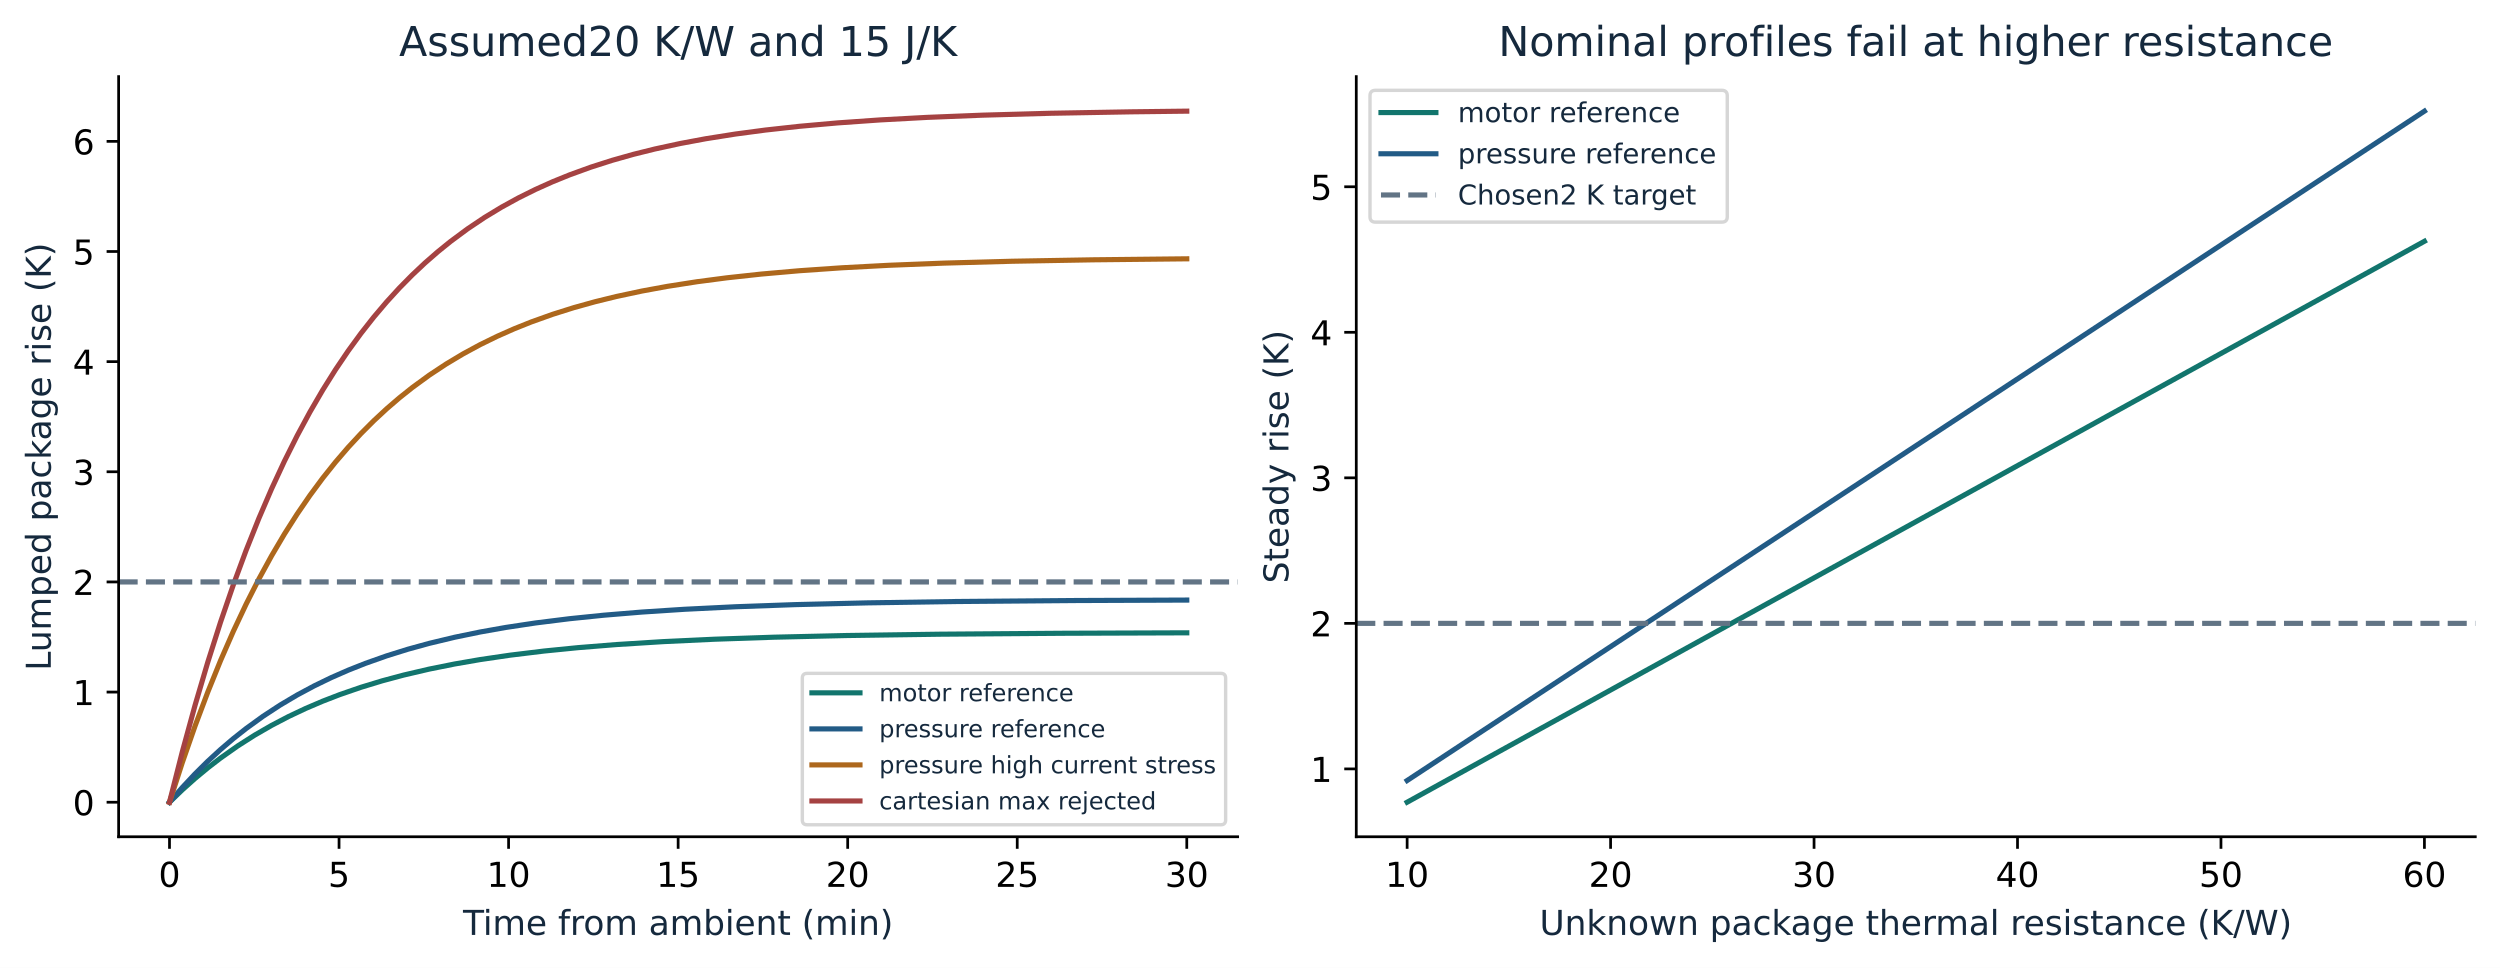
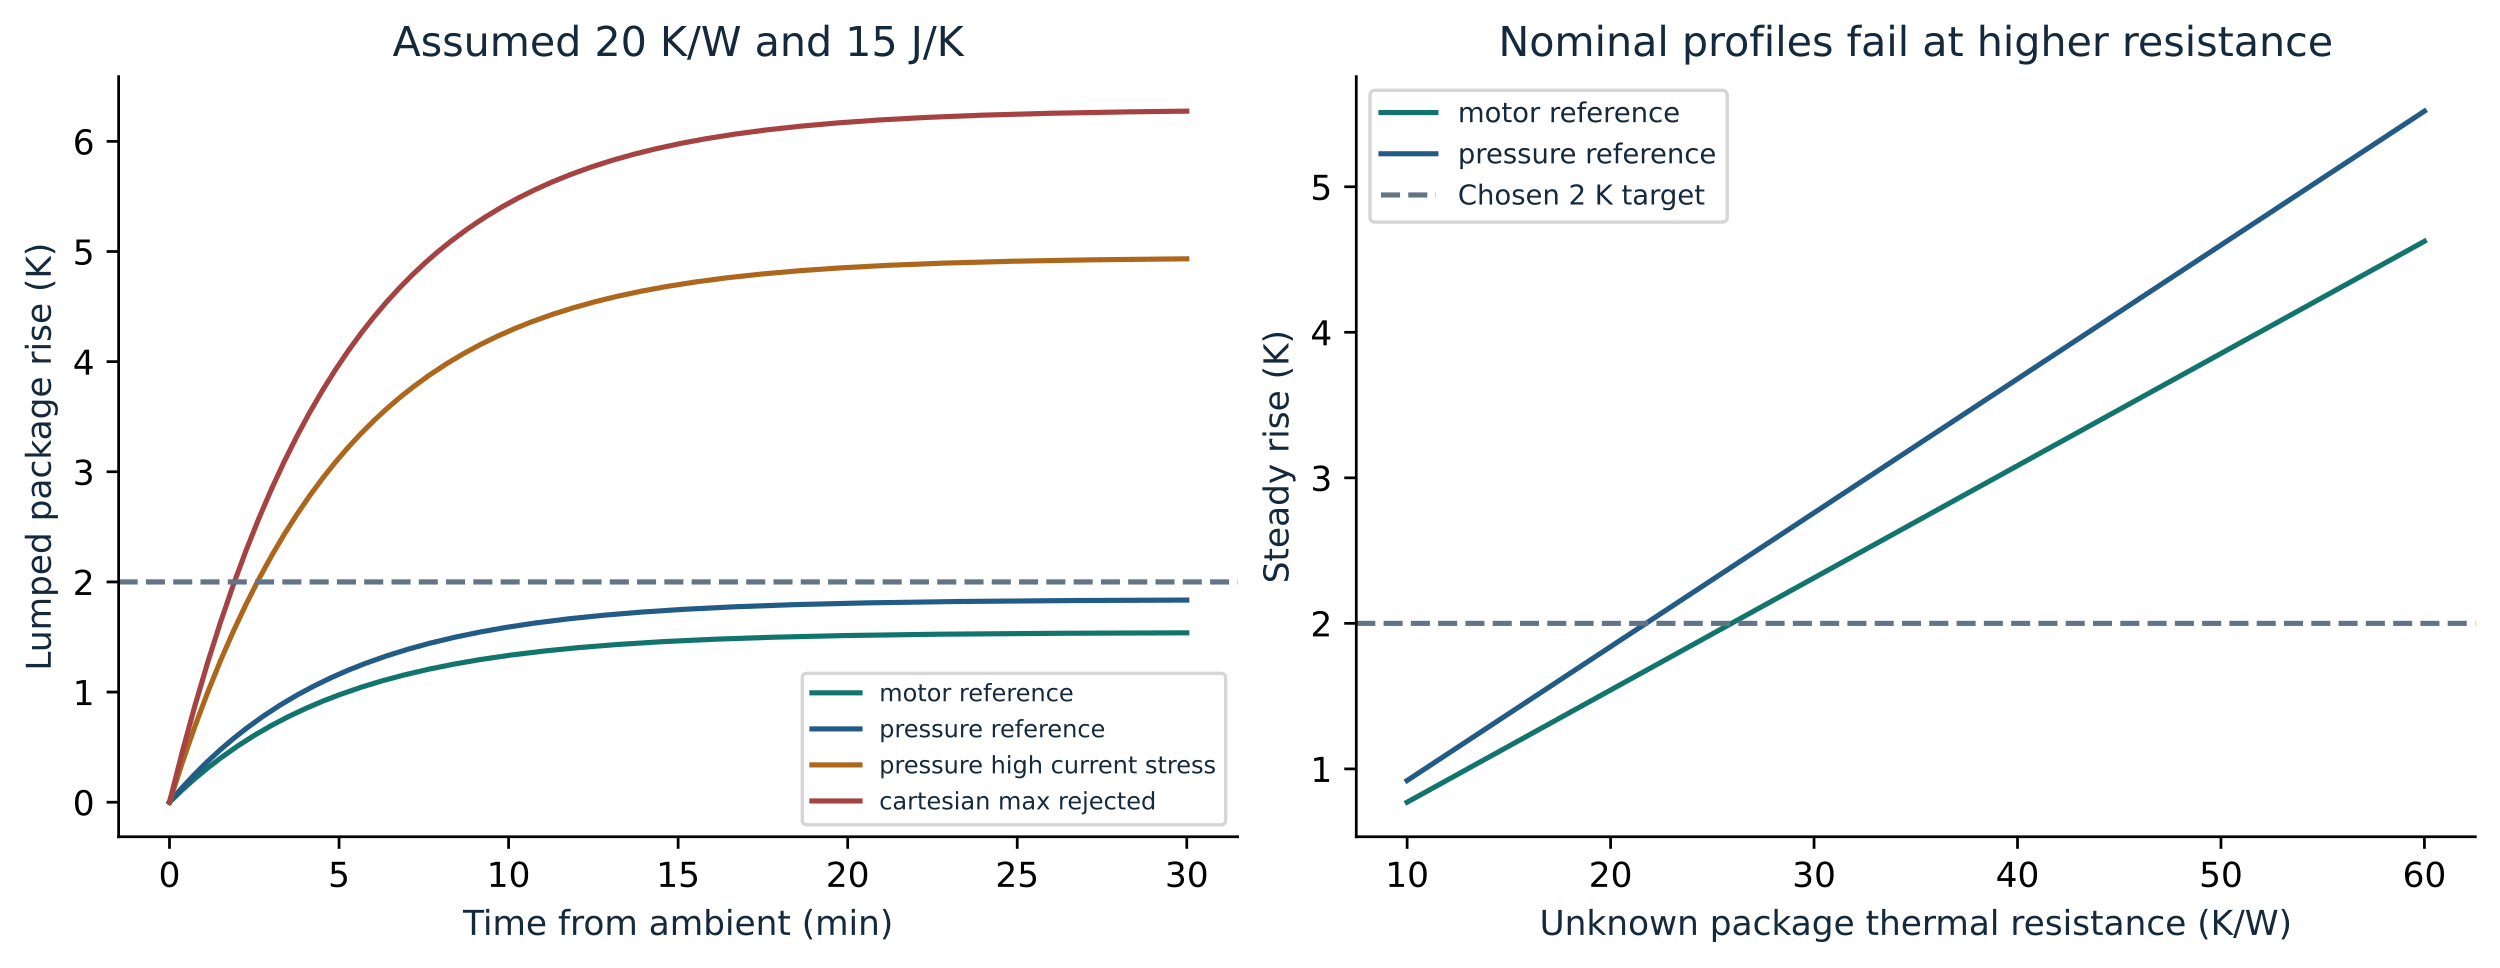
<svg xmlns="http://www.w3.org/2000/svg" xmlns:xlink="http://www.w3.org/1999/xlink" width="728.4pt" height="282pt" viewBox="0 0 728.4 282" version="1.1">
  <defs>
    <style type="text/css">*{stroke-linejoin: round; stroke-linecap: butt}</style>
  </defs>
  <g id="figure_1">
    <g id="patch_1">
      <path d="M 0 282 L 728.4 282 L 728.4 0 L 0 0 z " style="fill: #ffffff" />
    </g>
    <g id="axes_1">
      <g id="patch_2">
        <path d="M 34.563 243.799 L 360.6 243.799 L 360.6 22.318 L 34.563 22.318 z " style="fill: #ffffff" />
      </g>
      <g id="matplotlib.axis_1">
        <g id="xtick_1">
          <g id="line2d_1">
            <defs>
-               <path id="m932cc4db99" d="M 0 0 L 0 3.5 " style="stroke: #000000; stroke-width: 0.8" />
+               <path id="m1c156b1a69" d="M 0 0 L 0 3.5 " style="stroke: #000000; stroke-width: 0.8" />
            </defs>
            <g>
-               <use xlink:href="#m932cc4db99" x="49.383" y="243.799" style="stroke: #000000; stroke-width: 0.8" />
+               <use xlink:href="#m1c156b1a69" x="49.383" y="243.799" style="stroke: #000000; stroke-width: 0.8" />
            </g>
          </g>
          <g id="text_1">
            <text style="font-size: 10px; font-family: 'DejaVu Sans'; text-anchor: middle" x="49.383" y="258.396" transform="rotate(-0 49.38312 258.3964)">0</text>
          </g>
        </g>
        <g id="xtick_2">
          <g id="line2d_2">
            <g>
-               <use xlink:href="#m932cc4db99" x="98.783" y="243.799" style="stroke: #000000; stroke-width: 0.8" />
+               <use xlink:href="#m1c156b1a69" x="98.783" y="243.799" style="stroke: #000000; stroke-width: 0.8" />
            </g>
          </g>
          <g id="text_2">
            <text style="font-size: 10px; font-family: 'DejaVu Sans'; text-anchor: middle" x="98.783" y="258.396" transform="rotate(-0 98.78259 258.3964)">5</text>
          </g>
        </g>
        <g id="xtick_3">
          <g id="line2d_3">
            <g>
-               <use xlink:href="#m932cc4db99" x="148.182" y="243.799" style="stroke: #000000; stroke-width: 0.8" />
+               <use xlink:href="#m1c156b1a69" x="148.182" y="243.799" style="stroke: #000000; stroke-width: 0.8" />
            </g>
          </g>
          <g id="text_3">
            <text style="font-size: 10px; font-family: 'DejaVu Sans'; text-anchor: middle" x="148.182" y="258.396" transform="rotate(-0 148.1821 258.3964)">10</text>
          </g>
        </g>
        <g id="xtick_4">
          <g id="line2d_4">
            <g>
-               <use xlink:href="#m932cc4db99" x="197.582" y="243.799" style="stroke: #000000; stroke-width: 0.8" />
+               <use xlink:href="#m1c156b1a69" x="197.582" y="243.799" style="stroke: #000000; stroke-width: 0.8" />
            </g>
          </g>
          <g id="text_4">
            <text style="font-size: 10px; font-family: 'DejaVu Sans'; text-anchor: middle" x="197.582" y="258.396" transform="rotate(-0 197.5815 258.3964)">15</text>
          </g>
        </g>
        <g id="xtick_5">
          <g id="line2d_5">
            <g>
-               <use xlink:href="#m932cc4db99" x="246.981" y="243.799" style="stroke: #000000; stroke-width: 0.8" />
+               <use xlink:href="#m1c156b1a69" x="246.981" y="243.799" style="stroke: #000000; stroke-width: 0.8" />
            </g>
          </g>
          <g id="text_5">
            <text style="font-size: 10px; font-family: 'DejaVu Sans'; text-anchor: middle" x="246.981" y="258.396" transform="rotate(-0 246.981 258.3964)">20</text>
          </g>
        </g>
        <g id="xtick_6">
          <g id="line2d_6">
            <g>
-               <use xlink:href="#m932cc4db99" x="296.38" y="243.799" style="stroke: #000000; stroke-width: 0.8" />
+               <use xlink:href="#m1c156b1a69" x="296.38" y="243.799" style="stroke: #000000; stroke-width: 0.8" />
            </g>
          </g>
          <g id="text_6">
            <text style="font-size: 10px; font-family: 'DejaVu Sans'; text-anchor: middle" x="296.38" y="258.396" transform="rotate(-0 296.3805 258.3964)">25</text>
          </g>
        </g>
        <g id="xtick_7">
          <g id="line2d_7">
            <g>
-               <use xlink:href="#m932cc4db99" x="345.78" y="243.799" style="stroke: #000000; stroke-width: 0.8" />
+               <use xlink:href="#m1c156b1a69" x="345.78" y="243.799" style="stroke: #000000; stroke-width: 0.8" />
            </g>
          </g>
          <g id="text_7">
            <text style="font-size: 10px; font-family: 'DejaVu Sans'; text-anchor: middle" x="345.78" y="258.396" transform="rotate(-0 345.7799 258.3964)">30</text>
          </g>
        </g>
        <g id="text_8">
          <text style="font-size: 10px; font-family: 'DejaVu Sans'; text-anchor: middle; fill: #15293d" x="197.582" y="272.397" transform="rotate(-0 197.5815 272.3972)">Time from ambient (min)</text>
        </g>
      </g>
      <g id="matplotlib.axis_2">
        <g id="ytick_1">
          <g id="line2d_8">
            <defs>
-               <path id="m28056999ca" d="M 0 0 L -3.5 0 " style="stroke: #000000; stroke-width: 0.8" />
+               <path id="md7af93df36" d="M 0 0 L -3.5 0 " style="stroke: #000000; stroke-width: 0.8" />
            </defs>
            <g>
-               <use xlink:href="#m28056999ca" x="34.563" y="233.731" style="stroke: #000000; stroke-width: 0.8" />
+               <use xlink:href="#md7af93df36" x="34.563" y="233.731" style="stroke: #000000; stroke-width: 0.8" />
            </g>
          </g>
          <g id="text_9">
            <text style="font-size: 10px; font-family: 'DejaVu Sans'; text-anchor: end" x="27.563" y="237.53" transform="rotate(-0 27.56328 237.5303)">0</text>
          </g>
        </g>
        <g id="ytick_2">
          <g id="line2d_9">
            <g>
-               <use xlink:href="#m28056999ca" x="34.563" y="201.641" style="stroke: #000000; stroke-width: 0.8" />
+               <use xlink:href="#md7af93df36" x="34.563" y="201.641" style="stroke: #000000; stroke-width: 0.8" />
            </g>
          </g>
          <g id="text_10">
            <text style="font-size: 10px; font-family: 'DejaVu Sans'; text-anchor: end" x="27.563" y="205.44" transform="rotate(-0 27.56328 205.4402)">1</text>
          </g>
        </g>
        <g id="ytick_3">
          <g id="line2d_10">
            <g>
-               <use xlink:href="#m28056999ca" x="34.563" y="169.551" style="stroke: #000000; stroke-width: 0.8" />
+               <use xlink:href="#md7af93df36" x="34.563" y="169.551" style="stroke: #000000; stroke-width: 0.8" />
            </g>
          </g>
          <g id="text_11">
            <text style="font-size: 10px; font-family: 'DejaVu Sans'; text-anchor: end" x="27.563" y="173.35" transform="rotate(-0 27.56328 173.3502)">2</text>
          </g>
        </g>
        <g id="ytick_4">
          <g id="line2d_11">
            <g>
-               <use xlink:href="#m28056999ca" x="34.563" y="137.461" style="stroke: #000000; stroke-width: 0.8" />
+               <use xlink:href="#md7af93df36" x="34.563" y="137.461" style="stroke: #000000; stroke-width: 0.8" />
            </g>
          </g>
          <g id="text_12">
            <text style="font-size: 10px; font-family: 'DejaVu Sans'; text-anchor: end" x="27.563" y="141.26" transform="rotate(-0 27.56328 141.2602)">3</text>
          </g>
        </g>
        <g id="ytick_5">
          <g id="line2d_12">
            <g>
-               <use xlink:href="#m28056999ca" x="34.563" y="105.371" style="stroke: #000000; stroke-width: 0.8" />
+               <use xlink:href="#md7af93df36" x="34.563" y="105.371" style="stroke: #000000; stroke-width: 0.8" />
            </g>
          </g>
          <g id="text_13">
            <text style="font-size: 10px; font-family: 'DejaVu Sans'; text-anchor: end" x="27.563" y="109.17" transform="rotate(-0 27.56328 109.1701)">4</text>
          </g>
        </g>
        <g id="ytick_6">
          <g id="line2d_13">
            <g>
-               <use xlink:href="#m28056999ca" x="34.563" y="73.281" style="stroke: #000000; stroke-width: 0.8" />
+               <use xlink:href="#md7af93df36" x="34.563" y="73.281" style="stroke: #000000; stroke-width: 0.8" />
            </g>
          </g>
          <g id="text_14">
            <text style="font-size: 10px; font-family: 'DejaVu Sans'; text-anchor: end" x="27.563" y="77.08" transform="rotate(-0 27.56328 77.08008)">5</text>
          </g>
        </g>
        <g id="ytick_7">
          <g id="line2d_14">
            <g>
-               <use xlink:href="#m28056999ca" x="34.563" y="41.191" style="stroke: #000000; stroke-width: 0.8" />
+               <use xlink:href="#md7af93df36" x="34.563" y="41.191" style="stroke: #000000; stroke-width: 0.8" />
            </g>
          </g>
          <g id="text_15">
            <text style="font-size: 10px; font-family: 'DejaVu Sans'; text-anchor: end" x="27.563" y="44.99" transform="rotate(-0 27.56328 44.99004)">6</text>
          </g>
        </g>
        <g id="text_16">
          <text style="font-size: 10px; font-family: 'DejaVu Sans'; text-anchor: middle; fill: #15293d" x="14.798" y="133.058" transform="rotate(-90 14.79844 133.0584)">Lumped package rise (K)</text>
        </g>
      </g>
      <g id="line2d_15">
-         <path d="M 49.383 233.731 L 53.104 230.142 L 56.824 226.813 L 60.545 223.725 L 64.265 220.862 L 69.226 217.364 L 74.186 214.201 L 79.147 211.34 L 84.107 208.752 L 89.068 206.411 L 94.029 204.294 L 98.989 202.38 L 105.19 200.241 L 111.391 198.355 L 117.592 196.692 L 125.033 194.953 L 132.473 193.457 L 139.914 192.17 L 148.595 190.894 L 158.517 189.686 L 168.438 188.697 L 179.599 187.799 L 193.241 186.943 L 208.123 186.244 L 225.485 185.654 L 246.568 185.168 L 273.851 184.78 L 309.815 184.508 L 345.78 184.376 L 345.78 184.376 " clip-path="url(#p7a9206d2ee)" style="fill: none; stroke: #12756d; stroke-width: 1.5; stroke-linecap: square" />
+         <path d="M 49.383 233.731 L 53.104 230.142 L 56.824 226.813 L 60.545 223.725 L 64.265 220.862 L 69.226 217.364 L 74.186 214.201 L 79.147 211.34 L 84.107 208.752 L 89.068 206.411 L 94.029 204.294 L 98.989 202.38 L 105.19 200.241 L 111.391 198.355 L 117.592 196.692 L 125.033 194.953 L 132.473 193.457 L 139.914 192.17 L 148.595 190.894 L 158.517 189.686 L 168.438 188.697 L 179.599 187.799 L 193.241 186.943 L 208.123 186.244 L 225.485 185.654 L 246.568 185.168 L 273.851 184.78 L 309.815 184.508 L 345.78 184.376 L 345.78 184.376 " clip-path="url(#p751ed73543)" style="fill: none; stroke: #12756d; stroke-width: 1.5; stroke-linecap: square" />
      </g>
      <g id="line2d_16">
-         <path d="M 49.383 233.731 L 53.104 229.448 L 56.824 225.475 L 60.545 221.791 L 64.265 218.374 L 67.985 215.204 L 71.706 212.265 L 76.667 208.675 L 81.627 205.428 L 86.588 202.491 L 91.548 199.835 L 96.509 197.432 L 101.47 195.259 L 106.43 193.294 L 112.631 191.099 L 118.832 189.163 L 125.033 187.456 L 132.473 185.67 L 139.914 184.135 L 147.355 182.814 L 156.036 181.504 L 165.958 180.264 L 175.879 179.25 L 187.04 178.327 L 199.442 177.519 L 214.324 176.783 L 231.686 176.162 L 252.768 175.65 L 278.812 175.256 L 313.536 174.969 L 345.78 174.835 L 345.78 174.835 " clip-path="url(#p7a9206d2ee)" style="fill: none; stroke: #225b86; stroke-width: 1.5; stroke-linecap: square" />
+         <path d="M 49.383 233.731 L 53.104 229.448 L 56.824 225.475 L 60.545 221.791 L 64.265 218.374 L 67.985 215.204 L 71.706 212.265 L 76.667 208.675 L 81.627 205.428 L 86.588 202.491 L 91.548 199.835 L 96.509 197.432 L 101.47 195.259 L 106.43 193.294 L 112.631 191.099 L 118.832 189.163 L 125.033 187.456 L 132.473 185.67 L 139.914 184.135 L 147.355 182.814 L 156.036 181.504 L 165.958 180.264 L 175.879 179.25 L 187.04 178.327 L 199.442 177.519 L 214.324 176.783 L 231.686 176.162 L 252.768 175.65 L 278.812 175.256 L 313.536 174.969 L 345.78 174.835 L 345.78 174.835 " clip-path="url(#p751ed73543)" style="fill: none; stroke: #225b86; stroke-width: 1.5; stroke-linecap: square" />
      </g>
      <g id="line2d_17">
-         <path d="M 49.383 233.731 L 53.104 222.217 L 56.824 211.538 L 60.545 201.633 L 64.265 192.447 L 67.985 183.928 L 71.706 176.026 L 75.426 168.698 L 79.147 161.902 L 82.867 155.598 L 86.588 149.752 L 90.308 144.33 L 94.029 139.301 L 97.749 134.637 L 101.47 130.312 L 105.19 126.3 L 108.911 122.579 L 112.631 119.129 L 116.351 115.928 L 120.072 112.96 L 125.033 109.335 L 129.993 106.056 L 134.954 103.09 L 139.914 100.407 L 144.875 97.981 L 149.836 95.787 L 154.796 93.802 L 160.997 91.586 L 167.198 89.631 L 173.399 87.907 L 179.599 86.386 L 187.04 84.796 L 194.481 83.428 L 203.162 82.072 L 211.843 80.935 L 221.765 79.857 L 232.926 78.878 L 245.327 78.02 L 258.969 77.295 L 275.091 76.66 L 294.934 76.115 L 318.497 75.698 L 345.78 75.408 L 345.78 75.408 " clip-path="url(#p7a9206d2ee)" style="fill: none; stroke: #ad671c; stroke-width: 1.5; stroke-linecap: square" />
+         <path d="M 49.383 233.731 L 53.104 222.217 L 56.824 211.538 L 60.545 201.633 L 64.265 192.447 L 67.985 183.928 L 71.706 176.026 L 75.426 168.698 L 79.147 161.902 L 82.867 155.598 L 86.588 149.752 L 90.308 144.33 L 94.029 139.301 L 97.749 134.637 L 101.47 130.312 L 105.19 126.3 L 108.911 122.579 L 112.631 119.129 L 116.351 115.928 L 120.072 112.96 L 125.033 109.335 L 129.993 106.056 L 134.954 103.09 L 139.914 100.407 L 144.875 97.981 L 149.836 95.787 L 154.796 93.802 L 160.997 91.586 L 167.198 89.631 L 173.399 87.907 L 179.599 86.386 L 187.04 84.796 L 194.481 83.428 L 203.162 82.072 L 211.843 80.935 L 221.765 79.857 L 232.926 78.878 L 245.327 78.02 L 258.969 77.295 L 275.091 76.66 L 294.934 76.115 L 318.497 75.698 L 345.78 75.408 L 345.78 75.408 " clip-path="url(#p751ed73543)" style="fill: none; stroke: #ad671c; stroke-width: 1.5; stroke-linecap: square" />
      </g>
      <g id="line2d_18">
-         <path d="M 49.383 233.731 L 53.104 219.088 L 56.824 205.507 L 60.545 192.911 L 64.265 181.229 L 67.985 170.394 L 71.706 160.346 L 75.426 151.026 L 79.147 142.383 L 82.867 134.367 L 86.588 126.932 L 90.308 120.036 L 94.029 113.641 L 97.749 107.71 L 101.47 102.209 L 105.19 97.107 L 108.911 92.376 L 112.631 87.987 L 116.351 83.917 L 120.072 80.142 L 123.792 76.641 L 127.513 73.394 L 131.233 70.383 L 136.194 66.705 L 141.155 63.378 L 146.115 60.369 L 151.076 57.648 L 156.036 55.186 L 160.997 52.96 L 165.958 50.947 L 172.158 48.698 L 178.359 46.715 L 184.56 44.965 L 190.761 43.422 L 198.202 41.809 L 205.643 40.421 L 214.324 39.046 L 223.005 37.892 L 232.926 36.799 L 244.087 35.805 L 256.489 34.935 L 270.131 34.199 L 286.253 33.555 L 306.095 33.002 L 329.658 32.579 L 345.78 32.385 L 345.78 32.385 " clip-path="url(#p7a9206d2ee)" style="fill: none; stroke: #a54242; stroke-width: 1.5; stroke-linecap: square" />
+         <path d="M 49.383 233.731 L 53.104 219.088 L 56.824 205.507 L 60.545 192.911 L 64.265 181.229 L 67.985 170.394 L 71.706 160.346 L 75.426 151.026 L 79.147 142.383 L 82.867 134.367 L 86.588 126.932 L 90.308 120.036 L 94.029 113.641 L 97.749 107.71 L 101.47 102.209 L 105.19 97.107 L 108.911 92.376 L 112.631 87.987 L 116.351 83.917 L 120.072 80.142 L 123.792 76.641 L 127.513 73.394 L 131.233 70.383 L 136.194 66.705 L 141.155 63.378 L 146.115 60.369 L 151.076 57.648 L 156.036 55.186 L 160.997 52.96 L 165.958 50.947 L 172.158 48.698 L 178.359 46.715 L 184.56 44.965 L 190.761 43.422 L 198.202 41.809 L 205.643 40.421 L 214.324 39.046 L 223.005 37.892 L 232.926 36.799 L 244.087 35.805 L 256.489 34.935 L 270.131 34.199 L 286.253 33.555 L 306.095 33.002 L 329.658 32.579 L 345.78 32.385 L 345.78 32.385 " clip-path="url(#p751ed73543)" style="fill: none; stroke: #a54242; stroke-width: 1.5; stroke-linecap: square" />
      </g>
      <g id="line2d_19">
-         <path d="M 34.563 169.551 L 360.6 169.551 " clip-path="url(#p7a9206d2ee)" style="fill: none; stroke-dasharray: 5.55,2.4; stroke-dashoffset: 0; stroke: #627485; stroke-width: 1.5" />
+         <path d="M 34.563 169.551 L 360.6 169.551 " clip-path="url(#p751ed73543)" style="fill: none; stroke-dasharray: 5.55,2.4; stroke-dashoffset: 0; stroke: #627485; stroke-width: 1.5" />
      </g>
      <g id="patch_3">
        <path d="M 34.563 243.799 L 34.563 22.318 " style="fill: none; stroke: #000000; stroke-width: 0.8; stroke-linejoin: miter; stroke-linecap: square" />
      </g>
      <g id="patch_4">
        <path d="M 34.563 243.799 L 360.6 243.799 " style="fill: none; stroke: #000000; stroke-width: 0.8; stroke-linejoin: miter; stroke-linecap: square" />
      </g>
      <g id="text_17">
-         <text style="font-size: 12px; font-family: 'DejaVu Sans'; text-anchor: middle; fill: #15293d" x="197.582" y="16.318" transform="rotate(-0 197.5815 16.31812)">Assumed20 K/W and 15 J/K</text>
+         <text style="font-size: 12px; font-family: 'DejaVu Sans'; text-anchor: middle; fill: #15293d" x="197.582" y="16.318" transform="rotate(-0 197.5815 16.31812)">Assumed 20 K/W and 15 J/K</text>
      </g>
      <g id="legend_1">
        <g id="patch_5">
          <path d="M 235.164 240.299 L 355.7 240.299 Q 357.1 240.299 357.1 238.899 L 357.1 197.597 Q 357.1 196.197 355.7 196.197 L 235.164 196.197 Q 233.764 196.197 233.764 197.597 L 233.764 238.899 Q 233.764 240.299 235.164 240.299 z " style="fill: #ffffff; opacity: 0.8; stroke: #cccccc; stroke-linejoin: miter" />
        </g>
        <g id="line2d_20">
          <path d="M 236.564 201.865 L 243.564 201.865 L 250.564 201.865 " style="fill: none; stroke: #12756d; stroke-width: 1.5; stroke-linecap: square" />
        </g>
        <g id="text_18">
          <text style="font-size: 7px; font-family: 'DejaVu Sans'; text-anchor: start; fill: #15293d" x="256.164" y="204.315" transform="rotate(-0 256.1641 204.3155)">motor reference</text>
        </g>
        <g id="line2d_21">
          <path d="M 236.564 212.366 L 243.564 212.366 L 250.564 212.366 " style="fill: none; stroke: #225b86; stroke-width: 1.5; stroke-linecap: square" />
        </g>
        <g id="text_19">
          <text style="font-size: 7px; font-family: 'DejaVu Sans'; text-anchor: start; fill: #15293d" x="256.164" y="214.816" transform="rotate(-0 256.1641 214.816)">pressure reference</text>
        </g>
        <g id="line2d_22">
          <path d="M 236.564 222.867 L 243.564 222.867 L 250.564 222.867 " style="fill: none; stroke: #ad671c; stroke-width: 1.5; stroke-linecap: square" />
        </g>
        <g id="text_20">
          <text style="font-size: 7px; font-family: 'DejaVu Sans'; text-anchor: start; fill: #15293d" x="256.164" y="225.317" transform="rotate(-0 256.1641 225.3166)">pressure high current stress</text>
        </g>
        <g id="line2d_23">
          <path d="M 236.564 233.367 L 243.564 233.367 L 250.564 233.367 " style="fill: none; stroke: #a54242; stroke-width: 1.5; stroke-linecap: square" />
        </g>
        <g id="text_21">
          <text style="font-size: 7px; font-family: 'DejaVu Sans'; text-anchor: start; fill: #15293d" x="256.164" y="235.817" transform="rotate(-0 256.1641 235.8171)">cartesian max rejected</text>
        </g>
      </g>
    </g>
    <g id="axes_2">
      <g id="patch_6">
        <path d="M 395.163 243.799 L 721.2 243.799 L 721.2 22.318 L 395.163 22.318 z " style="fill: #ffffff" />
      </g>
      <g id="matplotlib.axis_3">
        <g id="xtick_8">
          <g id="line2d_24">
            <g>
-               <use xlink:href="#m932cc4db99" x="409.983" y="243.799" style="stroke: #000000; stroke-width: 0.8" />
+               <use xlink:href="#m1c156b1a69" x="409.983" y="243.799" style="stroke: #000000; stroke-width: 0.8" />
            </g>
          </g>
          <g id="text_22">
            <text style="font-size: 10px; font-family: 'DejaVu Sans'; text-anchor: middle" x="409.983" y="258.396" transform="rotate(-0 409.9829 258.3964)">10</text>
          </g>
        </g>
        <g id="xtick_9">
          <g id="line2d_25">
            <g>
-               <use xlink:href="#m932cc4db99" x="469.262" y="243.799" style="stroke: #000000; stroke-width: 0.8" />
+               <use xlink:href="#m1c156b1a69" x="469.262" y="243.799" style="stroke: #000000; stroke-width: 0.8" />
            </g>
          </g>
          <g id="text_23">
            <text style="font-size: 10px; font-family: 'DejaVu Sans'; text-anchor: middle" x="469.262" y="258.396" transform="rotate(-0 469.2622 258.3964)">20</text>
          </g>
        </g>
        <g id="xtick_10">
          <g id="line2d_26">
            <g>
-               <use xlink:href="#m932cc4db99" x="528.542" y="243.799" style="stroke: #000000; stroke-width: 0.8" />
+               <use xlink:href="#m1c156b1a69" x="528.542" y="243.799" style="stroke: #000000; stroke-width: 0.8" />
            </g>
          </g>
          <g id="text_24">
            <text style="font-size: 10px; font-family: 'DejaVu Sans'; text-anchor: middle" x="528.542" y="258.396" transform="rotate(-0 528.5416 258.3964)">30</text>
          </g>
        </g>
        <g id="xtick_11">
          <g id="line2d_27">
            <g>
-               <use xlink:href="#m932cc4db99" x="587.821" y="243.799" style="stroke: #000000; stroke-width: 0.8" />
+               <use xlink:href="#m1c156b1a69" x="587.821" y="243.799" style="stroke: #000000; stroke-width: 0.8" />
            </g>
          </g>
          <g id="text_25">
            <text style="font-size: 10px; font-family: 'DejaVu Sans'; text-anchor: middle" x="587.821" y="258.396" transform="rotate(-0 587.821 258.3964)">40</text>
          </g>
        </g>
        <g id="xtick_12">
          <g id="line2d_28">
            <g>
-               <use xlink:href="#m932cc4db99" x="647.1" y="243.799" style="stroke: #000000; stroke-width: 0.8" />
+               <use xlink:href="#m1c156b1a69" x="647.1" y="243.799" style="stroke: #000000; stroke-width: 0.8" />
            </g>
          </g>
          <g id="text_26">
            <text style="font-size: 10px; font-family: 'DejaVu Sans'; text-anchor: middle" x="647.1" y="258.396" transform="rotate(-0 647.1003 258.3964)">50</text>
          </g>
        </g>
        <g id="xtick_13">
          <g id="line2d_29">
            <g>
-               <use xlink:href="#m932cc4db99" x="706.38" y="243.799" style="stroke: #000000; stroke-width: 0.8" />
+               <use xlink:href="#m1c156b1a69" x="706.38" y="243.799" style="stroke: #000000; stroke-width: 0.8" />
            </g>
          </g>
          <g id="text_27">
            <text style="font-size: 10px; font-family: 'DejaVu Sans'; text-anchor: middle" x="706.38" y="258.396" transform="rotate(-0 706.3797 258.3964)">60</text>
          </g>
        </g>
        <g id="text_28">
          <text style="font-size: 10px; font-family: 'DejaVu Sans'; text-anchor: middle; fill: #15293d" x="558.181" y="272.397" transform="rotate(-0 558.1813 272.3972)">Unknown package thermal resistance (K/W)</text>
        </g>
      </g>
      <g id="matplotlib.axis_4">
        <g id="ytick_8">
          <g id="line2d_30">
            <g>
-               <use xlink:href="#m28056999ca" x="395.163" y="224.019" style="stroke: #000000; stroke-width: 0.8" />
+               <use xlink:href="#md7af93df36" x="395.163" y="224.019" style="stroke: #000000; stroke-width: 0.8" />
            </g>
          </g>
          <g id="text_29">
            <text style="font-size: 10px; font-family: 'DejaVu Sans'; text-anchor: end" x="388.163" y="227.818" transform="rotate(-0 388.163 227.8175)">1</text>
          </g>
        </g>
        <g id="ytick_9">
          <g id="line2d_31">
            <g>
-               <use xlink:href="#m28056999ca" x="395.163" y="181.62" style="stroke: #000000; stroke-width: 0.8" />
+               <use xlink:href="#md7af93df36" x="395.163" y="181.62" style="stroke: #000000; stroke-width: 0.8" />
            </g>
          </g>
          <g id="text_30">
            <text style="font-size: 10px; font-family: 'DejaVu Sans'; text-anchor: end" x="388.163" y="185.419" transform="rotate(-0 388.163 185.4185)">2</text>
          </g>
        </g>
        <g id="ytick_10">
          <g id="line2d_32">
            <g>
-               <use xlink:href="#m28056999ca" x="395.163" y="139.221" style="stroke: #000000; stroke-width: 0.8" />
+               <use xlink:href="#md7af93df36" x="395.163" y="139.221" style="stroke: #000000; stroke-width: 0.8" />
            </g>
          </g>
          <g id="text_31">
            <text style="font-size: 10px; font-family: 'DejaVu Sans'; text-anchor: end" x="388.163" y="143.02" transform="rotate(-0 388.163 143.0195)">3</text>
          </g>
        </g>
        <g id="ytick_11">
          <g id="line2d_33">
            <g>
-               <use xlink:href="#m28056999ca" x="395.163" y="96.822" style="stroke: #000000; stroke-width: 0.8" />
+               <use xlink:href="#md7af93df36" x="395.163" y="96.822" style="stroke: #000000; stroke-width: 0.8" />
            </g>
          </g>
          <g id="text_32">
            <text style="font-size: 10px; font-family: 'DejaVu Sans'; text-anchor: end" x="388.163" y="100.621" transform="rotate(-0 388.163 100.6205)">4</text>
          </g>
        </g>
        <g id="ytick_12">
          <g id="line2d_34">
            <g>
-               <use xlink:href="#m28056999ca" x="395.163" y="54.423" style="stroke: #000000; stroke-width: 0.8" />
+               <use xlink:href="#md7af93df36" x="395.163" y="54.423" style="stroke: #000000; stroke-width: 0.8" />
            </g>
          </g>
          <g id="text_33">
            <text style="font-size: 10px; font-family: 'DejaVu Sans'; text-anchor: end" x="388.163" y="58.222" transform="rotate(-0 388.163 58.22155)">5</text>
          </g>
        </g>
        <g id="text_34">
          <text style="font-size: 10px; font-family: 'DejaVu Sans'; text-anchor: middle; fill: #15293d" x="375.398" y="133.058" transform="rotate(-90 375.3982 133.0584)">Steady rise (K)</text>
        </g>
      </g>
      <g id="line2d_35">
-         <path d="M 409.983 233.731 L 412.977 232.081 L 415.971 230.43 L 418.965 228.779 L 421.959 227.128 L 424.952 225.477 L 427.946 223.827 L 430.94 222.176 L 433.934 220.525 L 436.928 218.874 L 439.922 217.223 L 442.916 215.572 L 445.91 213.922 L 448.904 212.271 L 451.898 210.62 L 454.891 208.969 L 457.885 207.318 L 460.879 205.668 L 463.873 204.017 L 466.867 202.366 L 469.861 200.715 L 472.855 199.064 L 475.849 197.413 L 478.843 195.763 L 481.837 194.112 L 484.831 192.461 L 487.824 190.81 L 490.818 189.159 L 493.812 187.508 L 496.806 185.858 L 499.8 184.207 L 502.794 182.556 L 505.788 180.905 L 508.782 179.254 L 511.776 177.604 L 514.77 175.953 L 517.764 174.302 L 520.757 172.651 L 523.751 171 L 526.745 169.349 L 529.739 167.699 L 532.733 166.048 L 535.727 164.397 L 538.721 162.746 L 541.715 161.095 L 544.709 159.445 L 547.703 157.794 L 550.697 156.143 L 553.69 154.492 L 556.684 152.841 L 559.678 151.19 L 562.672 149.54 L 565.666 147.889 L 568.66 146.238 L 571.654 144.587 L 574.648 142.936 L 577.642 141.286 L 580.636 139.635 L 583.629 137.984 L 586.623 136.333 L 589.617 134.682 L 592.611 133.031 L 595.605 131.381 L 598.599 129.73 L 601.593 128.079 L 604.587 126.428 L 607.581 124.777 L 610.575 123.127 L 613.569 121.476 L 616.562 119.825 L 619.556 118.174 L 622.55 116.523 L 625.544 114.872 L 628.538 113.222 L 631.532 111.571 L 634.526 109.92 L 637.52 108.269 L 640.514 106.618 L 643.508 104.968 L 646.502 103.317 L 649.495 101.666 L 652.489 100.015 L 655.483 98.364 L 658.477 96.713 L 661.471 95.063 L 664.465 93.412 L 667.459 91.761 L 670.453 90.11 L 673.447 88.459 L 676.441 86.808 L 679.435 85.158 L 682.428 83.507 L 685.422 81.856 L 688.416 80.205 L 691.41 78.554 L 694.404 76.904 L 697.398 75.253 L 700.392 73.602 L 703.386 71.951 L 706.38 70.3 " clip-path="url(#pd8b0b0c904)" style="fill: none; stroke: #12756d; stroke-width: 1.5; stroke-linecap: square" />
+         <path d="M 409.983 233.731 L 412.977 232.081 L 415.971 230.43 L 418.965 228.779 L 421.959 227.128 L 424.952 225.477 L 427.946 223.827 L 430.94 222.176 L 433.934 220.525 L 436.928 218.874 L 439.922 217.223 L 442.916 215.572 L 445.91 213.922 L 448.904 212.271 L 451.898 210.62 L 454.891 208.969 L 457.885 207.318 L 460.879 205.668 L 463.873 204.017 L 466.867 202.366 L 469.861 200.715 L 472.855 199.064 L 475.849 197.413 L 478.843 195.763 L 481.837 194.112 L 484.831 192.461 L 487.824 190.81 L 490.818 189.159 L 493.812 187.508 L 496.806 185.858 L 499.8 184.207 L 502.794 182.556 L 505.788 180.905 L 508.782 179.254 L 511.776 177.604 L 514.77 175.953 L 517.764 174.302 L 520.757 172.651 L 523.751 171 L 526.745 169.349 L 529.739 167.699 L 532.733 166.048 L 535.727 164.397 L 538.721 162.746 L 541.715 161.095 L 544.709 159.445 L 547.703 157.794 L 550.697 156.143 L 553.69 154.492 L 556.684 152.841 L 559.678 151.19 L 562.672 149.54 L 565.666 147.889 L 568.66 146.238 L 571.654 144.587 L 574.648 142.936 L 577.642 141.286 L 580.636 139.635 L 583.629 137.984 L 586.623 136.333 L 589.617 134.682 L 592.611 133.031 L 595.605 131.381 L 598.599 129.73 L 601.593 128.079 L 604.587 126.428 L 607.581 124.777 L 610.575 123.127 L 613.569 121.476 L 616.562 119.825 L 619.556 118.174 L 622.55 116.523 L 625.544 114.872 L 628.538 113.222 L 631.532 111.571 L 634.526 109.92 L 637.52 108.269 L 640.514 106.618 L 643.508 104.968 L 646.502 103.317 L 649.495 101.666 L 652.489 100.015 L 655.483 98.364 L 658.477 96.713 L 661.471 95.063 L 664.465 93.412 L 667.459 91.761 L 670.453 90.11 L 673.447 88.459 L 676.441 86.808 L 679.435 85.158 L 682.428 83.507 L 685.422 81.856 L 688.416 80.205 L 691.41 78.554 L 694.404 76.904 L 697.398 75.253 L 700.392 73.602 L 703.386 71.951 L 706.38 70.3 " clip-path="url(#p0266f11db5)" style="fill: none; stroke: #12756d; stroke-width: 1.5; stroke-linecap: square" />
      </g>
      <g id="line2d_36">
-         <path d="M 409.983 227.412 L 412.977 225.442 L 415.971 223.472 L 418.965 221.502 L 421.959 219.532 L 424.952 217.562 L 427.946 215.592 L 430.94 213.623 L 433.934 211.653 L 436.928 209.683 L 439.922 207.713 L 442.916 205.743 L 445.91 203.773 L 448.904 201.803 L 451.898 199.833 L 454.891 197.863 L 457.885 195.893 L 460.879 193.923 L 463.873 191.953 L 466.867 189.983 L 469.861 188.013 L 472.855 186.043 L 475.849 184.073 L 478.843 182.103 L 481.837 180.133 L 484.831 178.163 L 487.824 176.193 L 490.818 174.223 L 493.812 172.253 L 496.806 170.283 L 499.8 168.313 L 502.794 166.343 L 505.788 164.373 L 508.782 162.403 L 511.776 160.433 L 514.77 158.463 L 517.764 156.493 L 520.757 154.523 L 523.751 152.553 L 526.745 150.584 L 529.739 148.614 L 532.733 146.644 L 535.727 144.674 L 538.721 142.704 L 541.715 140.734 L 544.709 138.764 L 547.703 136.794 L 550.697 134.824 L 553.69 132.854 L 556.684 130.884 L 559.678 128.914 L 562.672 126.944 L 565.666 124.974 L 568.66 123.004 L 571.654 121.034 L 574.648 119.064 L 577.642 117.094 L 580.636 115.124 L 583.629 113.154 L 586.623 111.184 L 589.617 109.214 L 592.611 107.244 L 595.605 105.274 L 598.599 103.304 L 601.593 101.334 L 604.587 99.364 L 607.581 97.394 L 610.575 95.424 L 613.569 93.454 L 616.562 91.484 L 619.556 89.515 L 622.55 87.545 L 625.544 85.575 L 628.538 83.605 L 631.532 81.635 L 634.526 79.665 L 637.52 77.695 L 640.514 75.725 L 643.508 73.755 L 646.502 71.785 L 649.495 69.815 L 652.489 67.845 L 655.483 65.875 L 658.477 63.905 L 661.471 61.935 L 664.465 59.965 L 667.459 57.995 L 670.453 56.025 L 673.447 54.055 L 676.441 52.085 L 679.435 50.115 L 682.428 48.145 L 685.422 46.175 L 688.416 44.205 L 691.41 42.235 L 694.404 40.265 L 697.398 38.295 L 700.392 36.325 L 703.386 34.355 L 706.38 32.385 " clip-path="url(#pd8b0b0c904)" style="fill: none; stroke: #225b86; stroke-width: 1.5; stroke-linecap: square" />
+         <path d="M 409.983 227.412 L 412.977 225.442 L 415.971 223.472 L 418.965 221.502 L 421.959 219.532 L 424.952 217.562 L 427.946 215.592 L 430.94 213.623 L 433.934 211.653 L 436.928 209.683 L 439.922 207.713 L 442.916 205.743 L 445.91 203.773 L 448.904 201.803 L 451.898 199.833 L 454.891 197.863 L 457.885 195.893 L 460.879 193.923 L 463.873 191.953 L 466.867 189.983 L 469.861 188.013 L 472.855 186.043 L 475.849 184.073 L 478.843 182.103 L 481.837 180.133 L 484.831 178.163 L 487.824 176.193 L 490.818 174.223 L 493.812 172.253 L 496.806 170.283 L 499.8 168.313 L 502.794 166.343 L 505.788 164.373 L 508.782 162.403 L 511.776 160.433 L 514.77 158.463 L 517.764 156.493 L 520.757 154.523 L 523.751 152.553 L 526.745 150.584 L 529.739 148.614 L 532.733 146.644 L 535.727 144.674 L 538.721 142.704 L 541.715 140.734 L 544.709 138.764 L 547.703 136.794 L 550.697 134.824 L 553.69 132.854 L 556.684 130.884 L 559.678 128.914 L 562.672 126.944 L 565.666 124.974 L 568.66 123.004 L 571.654 121.034 L 574.648 119.064 L 577.642 117.094 L 580.636 115.124 L 583.629 113.154 L 586.623 111.184 L 589.617 109.214 L 592.611 107.244 L 595.605 105.274 L 598.599 103.304 L 601.593 101.334 L 604.587 99.364 L 607.581 97.394 L 610.575 95.424 L 613.569 93.454 L 616.562 91.484 L 619.556 89.515 L 622.55 87.545 L 625.544 85.575 L 628.538 83.605 L 631.532 81.635 L 634.526 79.665 L 637.52 77.695 L 640.514 75.725 L 643.508 73.755 L 646.502 71.785 L 649.495 69.815 L 652.489 67.845 L 655.483 65.875 L 658.477 63.905 L 661.471 61.935 L 664.465 59.965 L 667.459 57.995 L 670.453 56.025 L 673.447 54.055 L 676.441 52.085 L 679.435 50.115 L 682.428 48.145 L 685.422 46.175 L 688.416 44.205 L 691.41 42.235 L 694.404 40.265 L 697.398 38.295 L 700.392 36.325 L 703.386 34.355 L 706.38 32.385 " clip-path="url(#p0266f11db5)" style="fill: none; stroke: #225b86; stroke-width: 1.5; stroke-linecap: square" />
      </g>
      <g id="line2d_37">
-         <path d="M 395.163 181.62 L 721.2 181.62 " clip-path="url(#pd8b0b0c904)" style="fill: none; stroke-dasharray: 5.55,2.4; stroke-dashoffset: 0; stroke: #627485; stroke-width: 1.5" />
+         <path d="M 395.163 181.62 L 721.2 181.62 " clip-path="url(#p0266f11db5)" style="fill: none; stroke-dasharray: 5.55,2.4; stroke-dashoffset: 0; stroke: #627485; stroke-width: 1.5" />
      </g>
      <g id="patch_7">
        <path d="M 395.163 243.799 L 395.163 22.318 " style="fill: none; stroke: #000000; stroke-width: 0.8; stroke-linejoin: miter; stroke-linecap: square" />
      </g>
      <g id="patch_8">
        <path d="M 395.163 243.799 L 721.2 243.799 " style="fill: none; stroke: #000000; stroke-width: 0.8; stroke-linejoin: miter; stroke-linecap: square" />
      </g>
      <g id="text_35">
        <text style="font-size: 12px; font-family: 'DejaVu Sans'; text-anchor: middle; fill: #15293d" x="558.181" y="16.318" transform="rotate(-0 558.1813 16.31812)">Nominal profiles fail at higher resistance</text>
      </g>
      <g id="legend_2">
        <g id="patch_9">
          <path d="M 400.763 64.72 L 501.659 64.72 Q 503.259 64.72 503.259 63.12 L 503.259 27.918 Q 503.259 26.318 501.659 26.318 L 400.763 26.318 Q 399.163 26.318 399.163 27.918 L 399.163 63.12 Q 399.163 64.72 400.763 64.72 z " style="fill: #ffffff; opacity: 0.8; stroke: #cccccc; stroke-linejoin: miter" />
        </g>
        <g id="line2d_38">
          <path d="M 402.363 32.797 L 410.363 32.797 L 418.363 32.797 " style="fill: none; stroke: #12756d; stroke-width: 1.5; stroke-linecap: square" />
        </g>
        <g id="text_36">
          <text style="font-size: 8px; font-family: 'DejaVu Sans'; text-anchor: start; fill: #15293d" x="424.763" y="35.597" transform="rotate(-0 424.763 35.59687)">motor reference</text>
        </g>
        <g id="line2d_39">
          <path d="M 402.363 44.797 L 410.363 44.797 L 418.363 44.797 " style="fill: none; stroke: #225b86; stroke-width: 1.5; stroke-linecap: square" />
        </g>
        <g id="text_37">
          <text style="font-size: 8px; font-family: 'DejaVu Sans'; text-anchor: start; fill: #15293d" x="424.763" y="47.597" transform="rotate(-0 424.763 47.5975)">pressure reference</text>
        </g>
        <g id="line2d_40">
          <path d="M 402.363 56.798 L 410.363 56.798 L 418.363 56.798 " style="fill: none; stroke-dasharray: 5.55,2.4; stroke-dashoffset: 0; stroke: #627485; stroke-width: 1.5" />
        </g>
        <g id="text_38">
-           <text style="font-size: 8px; font-family: 'DejaVu Sans'; text-anchor: start; fill: #15293d" x="424.763" y="59.598" transform="rotate(-0 424.763 59.59813)">Chosen2 K target</text>
+           <text style="font-size: 8px; font-family: 'DejaVu Sans'; text-anchor: start; fill: #15293d" x="424.763" y="59.598" transform="rotate(-0 424.763 59.59813)">Chosen 2 K target</text>
        </g>
      </g>
    </g>
  </g>
  <defs>
-     <clipPath id="p7a9206d2ee">
+     <clipPath id="p751ed73543">
      <rect x="34.563" y="22.318" width="326.036" height="221.481" />
    </clipPath>
-     <clipPath id="pd8b0b0c904">
+     <clipPath id="p0266f11db5">
      <rect x="395.163" y="22.318" width="326.036" height="221.481" />
    </clipPath>
  </defs>
</svg>
